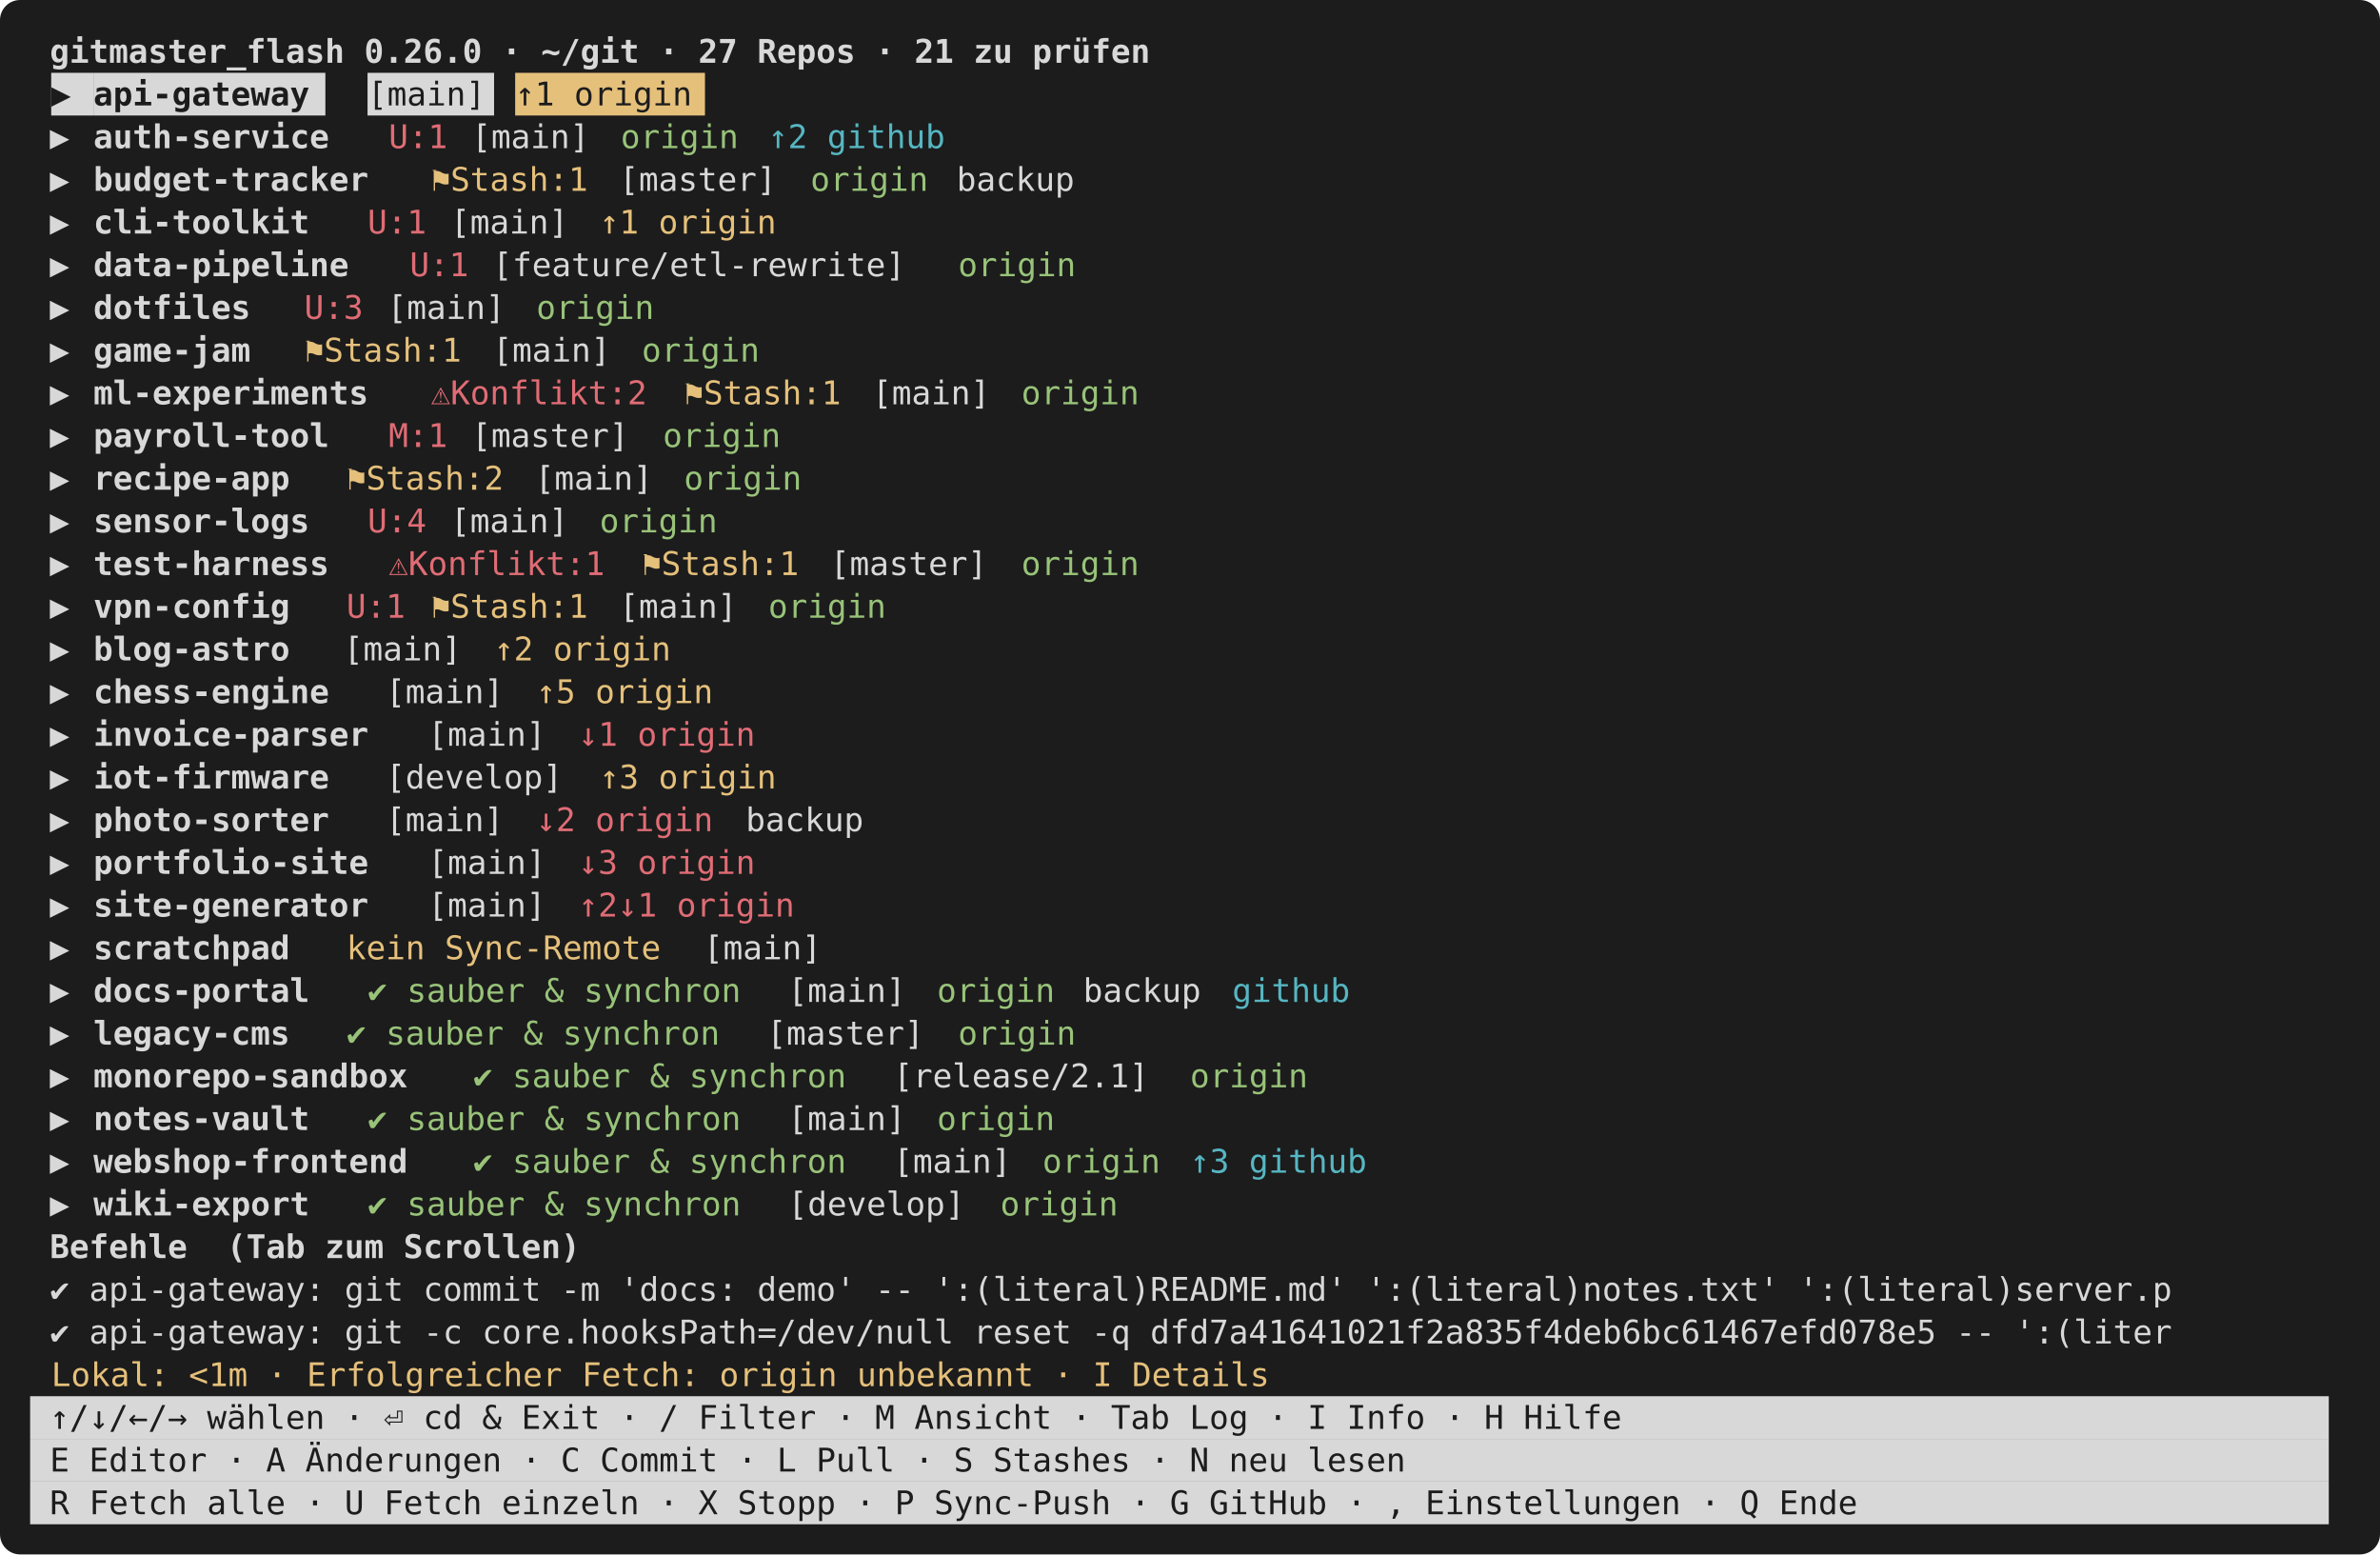
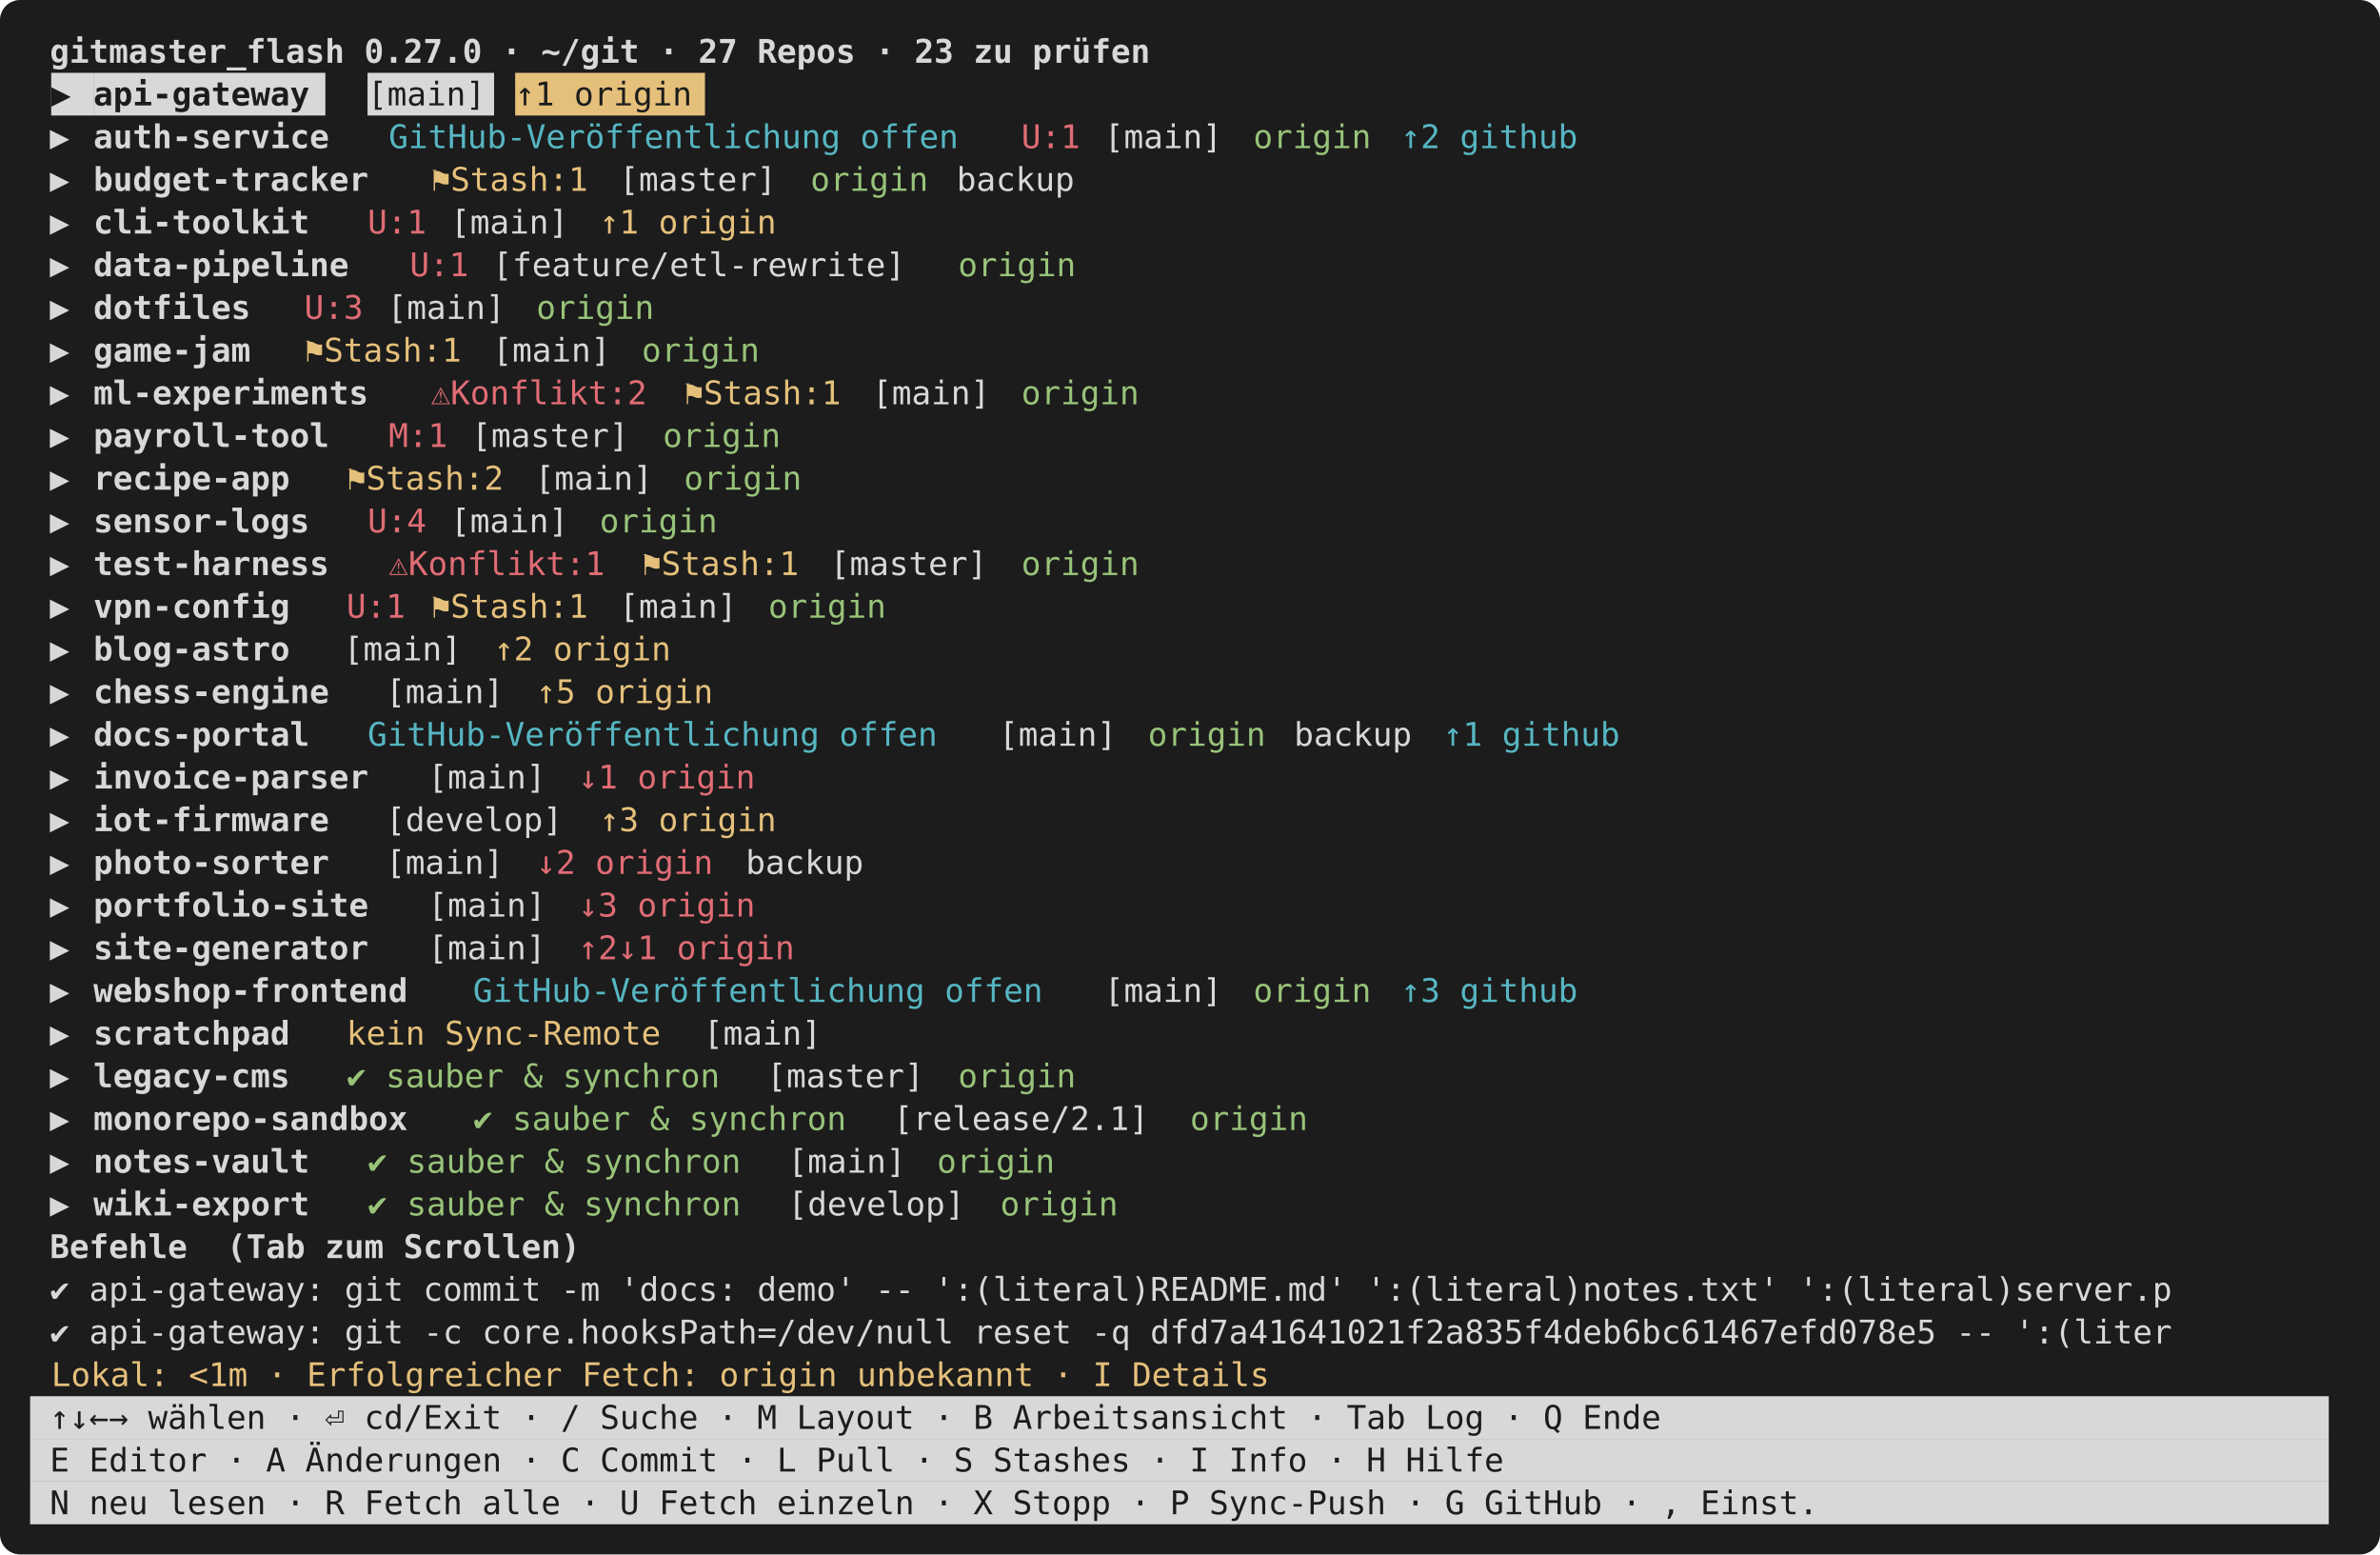
<svg xmlns="http://www.w3.org/2000/svg" viewBox="0 0 948 619" width="948" height="619" font-family="ui-monospace,SFMono-Regular,Menlo,Consolas,monospace" font-size="13">
  <rect width="948" height="619" rx="8" fill="#1c1c1c" />
-   <text x="12.0" y="25.0" fill="#d8d8d8" font-weight="bold" xml:space="preserve"> gitmaster_flash 0.26.0 · ~/git · 27 Repos · 21 zu prüfen                                                    </text>
+   <text x="12.0" y="25.0" fill="#d8d8d8" font-weight="bold" xml:space="preserve"> gitmaster_flash 0.27.0 · ~/git · 27 Repos · 23 zu prüfen                                                    </text>
  <rect x="20.4" y="29.0" width="16.8" height="17.0" fill="#d8d8d8" />
  <text x="20.4" y="42.0" fill="#1c1c1c" xml:space="preserve">▶ </text>
  <rect x="37.2" y="29.0" width="92.4" height="17.0" fill="#d8d8d8" />
  <text x="37.2" y="42.0" fill="#1c1c1c" font-weight="bold" xml:space="preserve">api-gateway</text>
  <rect x="146.4" y="29.0" width="50.4" height="17.0" fill="#d8d8d8" />
  <text x="146.4" y="42.0" fill="#1c1c1c" xml:space="preserve">[main]</text>
  <rect x="205.2" y="29.0" width="75.6" height="17.0" fill="#e5c07b" />
  <text x="205.2" y="42.0" fill="#1c1c1c" xml:space="preserve">↑1 origin</text>
  <text x="12.0" y="59.0" fill="#d8d8d8" xml:space="preserve"> ▶ </text>
  <text x="37.2" y="59.0" fill="#d8d8d8" font-weight="bold" xml:space="preserve">auth-service</text>
-   <text x="154.8" y="59.0" fill="#e06c75" xml:space="preserve">U:1</text>
-   <text x="180.0" y="59.0" fill="#d8d8d8" xml:space="preserve"> [main] </text>
-   <text x="247.2" y="59.0" fill="#98c379" xml:space="preserve">origin</text>
-   <text x="306.0" y="59.0" fill="#56b6c2" xml:space="preserve">↑2 github</text>
+   <text x="154.8" y="59.0" fill="#56b6c2" xml:space="preserve">GitHub-Veröffentlichung offen</text>
+   <text x="406.8" y="59.0" fill="#e06c75" xml:space="preserve">U:1</text>
+   <text x="432.0" y="59.0" fill="#d8d8d8" xml:space="preserve"> [main] </text>
+   <text x="499.2" y="59.0" fill="#98c379" xml:space="preserve">origin</text>
+   <text x="558.0" y="59.0" fill="#56b6c2" xml:space="preserve">↑2 github</text>
  <text x="12.0" y="76.0" fill="#d8d8d8" xml:space="preserve"> ▶ </text>
  <text x="37.2" y="76.0" fill="#d8d8d8" font-weight="bold" xml:space="preserve">budget-tracker</text>
  <text x="171.6" y="76.0" fill="#e5c07b" xml:space="preserve">⚑Stash:1</text>
  <text x="238.8" y="76.0" fill="#d8d8d8" xml:space="preserve"> [master] </text>
  <text x="322.8" y="76.0" fill="#98c379" xml:space="preserve">origin</text>
  <text x="373.2" y="76.0" fill="#d8d8d8" xml:space="preserve"> backup                                                            </text>
  <text x="12.0" y="93.0" fill="#d8d8d8" xml:space="preserve"> ▶ </text>
  <text x="37.2" y="93.0" fill="#d8d8d8" font-weight="bold" xml:space="preserve">cli-toolkit</text>
  <text x="146.4" y="93.0" fill="#e06c75" xml:space="preserve">U:1</text>
  <text x="171.6" y="93.0" fill="#d8d8d8" xml:space="preserve"> [main] </text>
  <text x="238.8" y="93.0" fill="#e5c07b" xml:space="preserve">↑1 origin</text>
  <text x="12.0" y="110.0" fill="#d8d8d8" xml:space="preserve"> ▶ </text>
  <text x="37.2" y="110.0" fill="#d8d8d8" font-weight="bold" xml:space="preserve">data-pipeline</text>
  <text x="163.2" y="110.0" fill="#e06c75" xml:space="preserve">U:1</text>
  <text x="188.4" y="110.0" fill="#d8d8d8" xml:space="preserve"> [feature/etl-rewrite] </text>
  <text x="381.6" y="110.0" fill="#98c379" xml:space="preserve">origin</text>
  <text x="12.0" y="127.0" fill="#d8d8d8" xml:space="preserve"> ▶ </text>
  <text x="37.2" y="127.0" fill="#d8d8d8" font-weight="bold" xml:space="preserve">dotfiles</text>
  <text x="121.2" y="127.0" fill="#e06c75" xml:space="preserve">U:3</text>
  <text x="146.4" y="127.0" fill="#d8d8d8" xml:space="preserve"> [main] </text>
  <text x="213.6" y="127.0" fill="#98c379" xml:space="preserve">origin</text>
  <text x="12.0" y="144.0" fill="#d8d8d8" xml:space="preserve"> ▶ </text>
  <text x="37.2" y="144.0" fill="#d8d8d8" font-weight="bold" xml:space="preserve">game-jam</text>
  <text x="121.2" y="144.0" fill="#e5c07b" xml:space="preserve">⚑Stash:1</text>
  <text x="188.4" y="144.0" fill="#d8d8d8" xml:space="preserve"> [main] </text>
  <text x="255.6" y="144.0" fill="#98c379" xml:space="preserve">origin</text>
  <text x="12.0" y="161.0" fill="#d8d8d8" xml:space="preserve"> ▶ </text>
  <text x="37.2" y="161.0" fill="#d8d8d8" font-weight="bold" xml:space="preserve">ml-experiments</text>
  <text x="171.6" y="161.0" fill="#e06c75" xml:space="preserve">⚠Konflikt:2</text>
  <text x="272.4" y="161.0" fill="#e5c07b" xml:space="preserve">⚑Stash:1</text>
  <text x="339.6" y="161.0" fill="#d8d8d8" xml:space="preserve"> [main] </text>
  <text x="406.8" y="161.0" fill="#98c379" xml:space="preserve">origin</text>
  <text x="12.0" y="178.0" fill="#d8d8d8" xml:space="preserve"> ▶ </text>
  <text x="37.2" y="178.0" fill="#d8d8d8" font-weight="bold" xml:space="preserve">payroll-tool</text>
  <text x="154.8" y="178.0" fill="#e06c75" xml:space="preserve">M:1</text>
  <text x="180.0" y="178.0" fill="#d8d8d8" xml:space="preserve"> [master] </text>
  <text x="264.0" y="178.0" fill="#98c379" xml:space="preserve">origin</text>
  <text x="12.0" y="195.0" fill="#d8d8d8" xml:space="preserve"> ▶ </text>
  <text x="37.2" y="195.0" fill="#d8d8d8" font-weight="bold" xml:space="preserve">recipe-app</text>
  <text x="138.0" y="195.0" fill="#e5c07b" xml:space="preserve">⚑Stash:2</text>
  <text x="205.2" y="195.0" fill="#d8d8d8" xml:space="preserve"> [main] </text>
  <text x="272.4" y="195.0" fill="#98c379" xml:space="preserve">origin</text>
  <text x="12.0" y="212.0" fill="#d8d8d8" xml:space="preserve"> ▶ </text>
  <text x="37.2" y="212.0" fill="#d8d8d8" font-weight="bold" xml:space="preserve">sensor-logs</text>
  <text x="146.4" y="212.0" fill="#e06c75" xml:space="preserve">U:4</text>
  <text x="171.6" y="212.0" fill="#d8d8d8" xml:space="preserve"> [main] </text>
  <text x="238.8" y="212.0" fill="#98c379" xml:space="preserve">origin</text>
  <text x="12.0" y="229.0" fill="#d8d8d8" xml:space="preserve"> ▶ </text>
  <text x="37.2" y="229.0" fill="#d8d8d8" font-weight="bold" xml:space="preserve">test-harness</text>
  <text x="154.8" y="229.0" fill="#e06c75" xml:space="preserve">⚠Konflikt:1</text>
  <text x="255.6" y="229.0" fill="#e5c07b" xml:space="preserve">⚑Stash:1</text>
  <text x="322.8" y="229.0" fill="#d8d8d8" xml:space="preserve"> [master] </text>
  <text x="406.8" y="229.0" fill="#98c379" xml:space="preserve">origin</text>
  <text x="12.0" y="246.0" fill="#d8d8d8" xml:space="preserve"> ▶ </text>
  <text x="37.2" y="246.0" fill="#d8d8d8" font-weight="bold" xml:space="preserve">vpn-config</text>
  <text x="138.0" y="246.0" fill="#e06c75" xml:space="preserve">U:1</text>
  <text x="171.6" y="246.0" fill="#e5c07b" xml:space="preserve">⚑Stash:1</text>
  <text x="238.8" y="246.0" fill="#d8d8d8" xml:space="preserve"> [main] </text>
  <text x="306.0" y="246.0" fill="#98c379" xml:space="preserve">origin</text>
  <text x="12.0" y="263.0" fill="#d8d8d8" xml:space="preserve"> ▶ </text>
  <text x="37.2" y="263.0" fill="#d8d8d8" font-weight="bold" xml:space="preserve">blog-astro</text>
  <text x="121.2" y="263.0" fill="#d8d8d8" xml:space="preserve">  [main] </text>
  <text x="196.8" y="263.0" fill="#e5c07b" xml:space="preserve">↑2 origin</text>
  <text x="12.0" y="280.0" fill="#d8d8d8" xml:space="preserve"> ▶ </text>
  <text x="37.2" y="280.0" fill="#d8d8d8" font-weight="bold" xml:space="preserve">chess-engine</text>
  <text x="138.0" y="280.0" fill="#d8d8d8" xml:space="preserve">  [main] </text>
  <text x="213.6" y="280.0" fill="#e5c07b" xml:space="preserve">↑5 origin</text>
  <text x="12.0" y="297.0" fill="#d8d8d8" xml:space="preserve"> ▶ </text>
-   <text x="37.2" y="297.0" fill="#d8d8d8" font-weight="bold" xml:space="preserve">invoice-parser</text>
-   <text x="154.8" y="297.0" fill="#d8d8d8" xml:space="preserve">  [main] </text>
-   <text x="230.4" y="297.0" fill="#e06c75" xml:space="preserve">↓1 origin</text>
+   <text x="37.2" y="297.0" fill="#d8d8d8" font-weight="bold" xml:space="preserve">docs-portal</text>
+   <text x="146.4" y="297.0" fill="#56b6c2" xml:space="preserve">GitHub-Veröffentlichung offen</text>
+   <text x="390.0" y="297.0" fill="#d8d8d8" xml:space="preserve"> [main] </text>
+   <text x="457.2" y="297.0" fill="#98c379" xml:space="preserve">origin</text>
+   <text x="507.6" y="297.0" fill="#d8d8d8" xml:space="preserve"> backup </text>
+   <text x="574.8" y="297.0" fill="#56b6c2" xml:space="preserve">↑1 github</text>
  <text x="12.0" y="314.0" fill="#d8d8d8" xml:space="preserve"> ▶ </text>
-   <text x="37.2" y="314.0" fill="#d8d8d8" font-weight="bold" xml:space="preserve">iot-firmware</text>
-   <text x="138.0" y="314.0" fill="#d8d8d8" xml:space="preserve">  [develop] </text>
-   <text x="238.8" y="314.0" fill="#e5c07b" xml:space="preserve">↑3 origin</text>
+   <text x="37.2" y="314.0" fill="#d8d8d8" font-weight="bold" xml:space="preserve">invoice-parser</text>
+   <text x="154.8" y="314.0" fill="#d8d8d8" xml:space="preserve">  [main] </text>
+   <text x="230.4" y="314.0" fill="#e06c75" xml:space="preserve">↓1 origin</text>
  <text x="12.0" y="331.0" fill="#d8d8d8" xml:space="preserve"> ▶ </text>
-   <text x="37.2" y="331.0" fill="#d8d8d8" font-weight="bold" xml:space="preserve">photo-sorter</text>
-   <text x="138.0" y="331.0" fill="#d8d8d8" xml:space="preserve">  [main] </text>
-   <text x="213.6" y="331.0" fill="#e06c75" xml:space="preserve">↓2 origin</text>
-   <text x="289.2" y="331.0" fill="#d8d8d8" xml:space="preserve"> backup                                                                      </text>
+   <text x="37.2" y="331.0" fill="#d8d8d8" font-weight="bold" xml:space="preserve">iot-firmware</text>
+   <text x="138.0" y="331.0" fill="#d8d8d8" xml:space="preserve">  [develop] </text>
+   <text x="238.8" y="331.0" fill="#e5c07b" xml:space="preserve">↑3 origin</text>
  <text x="12.0" y="348.0" fill="#d8d8d8" xml:space="preserve"> ▶ </text>
-   <text x="37.2" y="348.0" fill="#d8d8d8" font-weight="bold" xml:space="preserve">portfolio-site</text>
-   <text x="154.8" y="348.0" fill="#d8d8d8" xml:space="preserve">  [main] </text>
-   <text x="230.4" y="348.0" fill="#e06c75" xml:space="preserve">↓3 origin</text>
+   <text x="37.2" y="348.0" fill="#d8d8d8" font-weight="bold" xml:space="preserve">photo-sorter</text>
+   <text x="138.0" y="348.0" fill="#d8d8d8" xml:space="preserve">  [main] </text>
+   <text x="213.6" y="348.0" fill="#e06c75" xml:space="preserve">↓2 origin</text>
+   <text x="289.2" y="348.0" fill="#d8d8d8" xml:space="preserve"> backup                                                                      </text>
  <text x="12.0" y="365.0" fill="#d8d8d8" xml:space="preserve"> ▶ </text>
-   <text x="37.2" y="365.0" fill="#d8d8d8" font-weight="bold" xml:space="preserve">site-generator</text>
+   <text x="37.2" y="365.0" fill="#d8d8d8" font-weight="bold" xml:space="preserve">portfolio-site</text>
  <text x="154.8" y="365.0" fill="#d8d8d8" xml:space="preserve">  [main] </text>
-   <text x="230.4" y="365.0" fill="#e06c75" xml:space="preserve">↑2↓1 origin</text>
+   <text x="230.4" y="365.0" fill="#e06c75" xml:space="preserve">↓3 origin</text>
  <text x="12.0" y="382.0" fill="#d8d8d8" xml:space="preserve"> ▶ </text>
-   <text x="37.2" y="382.0" fill="#d8d8d8" font-weight="bold" xml:space="preserve">scratchpad</text>
-   <text x="138.0" y="382.0" fill="#e5c07b" xml:space="preserve">kein Sync-Remote</text>
-   <text x="272.4" y="382.0" fill="#d8d8d8" xml:space="preserve"> [main]                                                                        </text>
+   <text x="37.2" y="382.0" fill="#d8d8d8" font-weight="bold" xml:space="preserve">site-generator</text>
+   <text x="154.8" y="382.0" fill="#d8d8d8" xml:space="preserve">  [main] </text>
+   <text x="230.4" y="382.0" fill="#e06c75" xml:space="preserve">↑2↓1 origin</text>
  <text x="12.0" y="399.0" fill="#d8d8d8" xml:space="preserve"> ▶ </text>
-   <text x="37.2" y="399.0" fill="#d8d8d8" font-weight="bold" xml:space="preserve">docs-portal</text>
-   <text x="146.4" y="399.0" fill="#98c379" xml:space="preserve">✔ sauber &amp; synchron</text>
-   <text x="306.0" y="399.0" fill="#d8d8d8" xml:space="preserve"> [main] </text>
-   <text x="373.2" y="399.0" fill="#98c379" xml:space="preserve">origin</text>
-   <text x="423.6" y="399.0" fill="#d8d8d8" xml:space="preserve"> backup </text>
-   <text x="490.8" y="399.0" fill="#56b6c2" xml:space="preserve">github</text>
+   <text x="37.2" y="399.0" fill="#d8d8d8" font-weight="bold" xml:space="preserve">webshop-frontend</text>
+   <text x="188.4" y="399.0" fill="#56b6c2" xml:space="preserve">GitHub-Veröffentlichung offen</text>
+   <text x="432.0" y="399.0" fill="#d8d8d8" xml:space="preserve"> [main] </text>
+   <text x="499.2" y="399.0" fill="#98c379" xml:space="preserve">origin</text>
+   <text x="558.0" y="399.0" fill="#56b6c2" xml:space="preserve">↑3 github</text>
  <text x="12.0" y="416.0" fill="#d8d8d8" xml:space="preserve"> ▶ </text>
-   <text x="37.2" y="416.0" fill="#d8d8d8" font-weight="bold" xml:space="preserve">legacy-cms</text>
-   <text x="138.0" y="416.0" fill="#98c379" xml:space="preserve">✔ sauber &amp; synchron</text>
-   <text x="297.6" y="416.0" fill="#d8d8d8" xml:space="preserve"> [master] </text>
-   <text x="381.6" y="416.0" fill="#98c379" xml:space="preserve">origin</text>
+   <text x="37.2" y="416.0" fill="#d8d8d8" font-weight="bold" xml:space="preserve">scratchpad</text>
+   <text x="138.0" y="416.0" fill="#e5c07b" xml:space="preserve">kein Sync-Remote</text>
+   <text x="272.4" y="416.0" fill="#d8d8d8" xml:space="preserve"> [main]                                                                        </text>
  <text x="12.0" y="433.0" fill="#d8d8d8" xml:space="preserve"> ▶ </text>
-   <text x="37.2" y="433.0" fill="#d8d8d8" font-weight="bold" xml:space="preserve">monorepo-sandbox</text>
-   <text x="188.4" y="433.0" fill="#98c379" xml:space="preserve">✔ sauber &amp; synchron</text>
-   <text x="348.0" y="433.0" fill="#d8d8d8" xml:space="preserve"> [release/2.1] </text>
-   <text x="474.0" y="433.0" fill="#98c379" xml:space="preserve">origin</text>
+   <text x="37.2" y="433.0" fill="#d8d8d8" font-weight="bold" xml:space="preserve">legacy-cms</text>
+   <text x="138.0" y="433.0" fill="#98c379" xml:space="preserve">✔ sauber &amp; synchron</text>
+   <text x="297.6" y="433.0" fill="#d8d8d8" xml:space="preserve"> [master] </text>
+   <text x="381.6" y="433.0" fill="#98c379" xml:space="preserve">origin</text>
  <text x="12.0" y="450.0" fill="#d8d8d8" xml:space="preserve"> ▶ </text>
-   <text x="37.2" y="450.0" fill="#d8d8d8" font-weight="bold" xml:space="preserve">notes-vault</text>
-   <text x="146.4" y="450.0" fill="#98c379" xml:space="preserve">✔ sauber &amp; synchron</text>
-   <text x="306.0" y="450.0" fill="#d8d8d8" xml:space="preserve"> [main] </text>
-   <text x="373.2" y="450.0" fill="#98c379" xml:space="preserve">origin</text>
+   <text x="37.2" y="450.0" fill="#d8d8d8" font-weight="bold" xml:space="preserve">monorepo-sandbox</text>
+   <text x="188.4" y="450.0" fill="#98c379" xml:space="preserve">✔ sauber &amp; synchron</text>
+   <text x="348.0" y="450.0" fill="#d8d8d8" xml:space="preserve"> [release/2.1] </text>
+   <text x="474.0" y="450.0" fill="#98c379" xml:space="preserve">origin</text>
  <text x="12.0" y="467.0" fill="#d8d8d8" xml:space="preserve"> ▶ </text>
-   <text x="37.2" y="467.0" fill="#d8d8d8" font-weight="bold" xml:space="preserve">webshop-frontend</text>
-   <text x="188.4" y="467.0" fill="#98c379" xml:space="preserve">✔ sauber &amp; synchron</text>
-   <text x="348.0" y="467.0" fill="#d8d8d8" xml:space="preserve"> [main] </text>
-   <text x="415.2" y="467.0" fill="#98c379" xml:space="preserve">origin</text>
-   <text x="474.0" y="467.0" fill="#56b6c2" xml:space="preserve">↑3 github</text>
+   <text x="37.2" y="467.0" fill="#d8d8d8" font-weight="bold" xml:space="preserve">notes-vault</text>
+   <text x="146.4" y="467.0" fill="#98c379" xml:space="preserve">✔ sauber &amp; synchron</text>
+   <text x="306.0" y="467.0" fill="#d8d8d8" xml:space="preserve"> [main] </text>
+   <text x="373.2" y="467.0" fill="#98c379" xml:space="preserve">origin</text>
  <text x="12.0" y="484.0" fill="#d8d8d8" xml:space="preserve"> ▶ </text>
  <text x="37.2" y="484.0" fill="#d8d8d8" font-weight="bold" xml:space="preserve">wiki-export</text>
  <text x="146.4" y="484.0" fill="#98c379" xml:space="preserve">✔ sauber &amp; synchron</text>
  <text x="306.0" y="484.0" fill="#d8d8d8" xml:space="preserve"> [develop] </text>
  <text x="398.4" y="484.0" fill="#98c379" xml:space="preserve">origin</text>
  <text x="12.0" y="501.0" fill="#d8d8d8" font-weight="bold" xml:space="preserve"> Befehle  (Tab zum Scrollen)</text>
  <text x="12.0" y="518.0" fill="#d8d8d8" xml:space="preserve"> ✔ api-gateway: git commit -m 'docs: demo' -- ':(literal)README.md' ':(literal)notes.txt' ':(literal)server.p </text>
  <text x="12.0" y="535.0" fill="#d8d8d8" xml:space="preserve"> ✔ api-gateway: git -c core.hooksPath=/dev/null reset -q dfd7a41641021f2a835f4deb6bc61467efd078e5 -- ':(liter </text>
  <text x="20.4" y="552.0" fill="#e5c07b" xml:space="preserve">Lokal: &lt;1m · Erfolgreicher Fetch: origin unbekannt · I Details</text>
  <rect x="12.0" y="556.0" width="915.6" height="17.0" fill="#d8d8d8" />
-   <text x="12.0" y="569.0" fill="#1c1c1c" xml:space="preserve"> ↑/↓/←/→ wählen · ⏎ cd &amp; Exit · / Filter · M Ansicht · Tab Log · I Info · H Hilfe                            </text>
+   <text x="12.0" y="569.0" fill="#1c1c1c" xml:space="preserve"> ↑↓←→ wählen · ⏎ cd/Exit · / Suche · M Layout · B Arbeitsansicht · Tab Log · Q Ende                          </text>
  <rect x="12.0" y="573.0" width="915.6" height="17.0" fill="#d8d8d8" />
-   <text x="12.0" y="586.0" fill="#1c1c1c" xml:space="preserve"> E Editor · A Änderungen · C Commit · L Pull · S Stashes · N neu lesen                                       </text>
+   <text x="12.0" y="586.0" fill="#1c1c1c" xml:space="preserve"> E Editor · A Änderungen · C Commit · L Pull · S Stashes · I Info · H Hilfe                                  </text>
  <rect x="12.0" y="590.0" width="915.6" height="17.0" fill="#d8d8d8" />
-   <text x="12.0" y="603.0" fill="#1c1c1c" xml:space="preserve"> R Fetch alle · U Fetch einzeln · X Stopp · P Sync-Push · G GitHub · , Einstellungen · Q Ende                </text>
+   <text x="12.0" y="603.0" fill="#1c1c1c" xml:space="preserve"> N neu lesen · R Fetch alle · U Fetch einzeln · X Stopp · P Sync-Push · G GitHub · , Einst.                  </text>
</svg>
